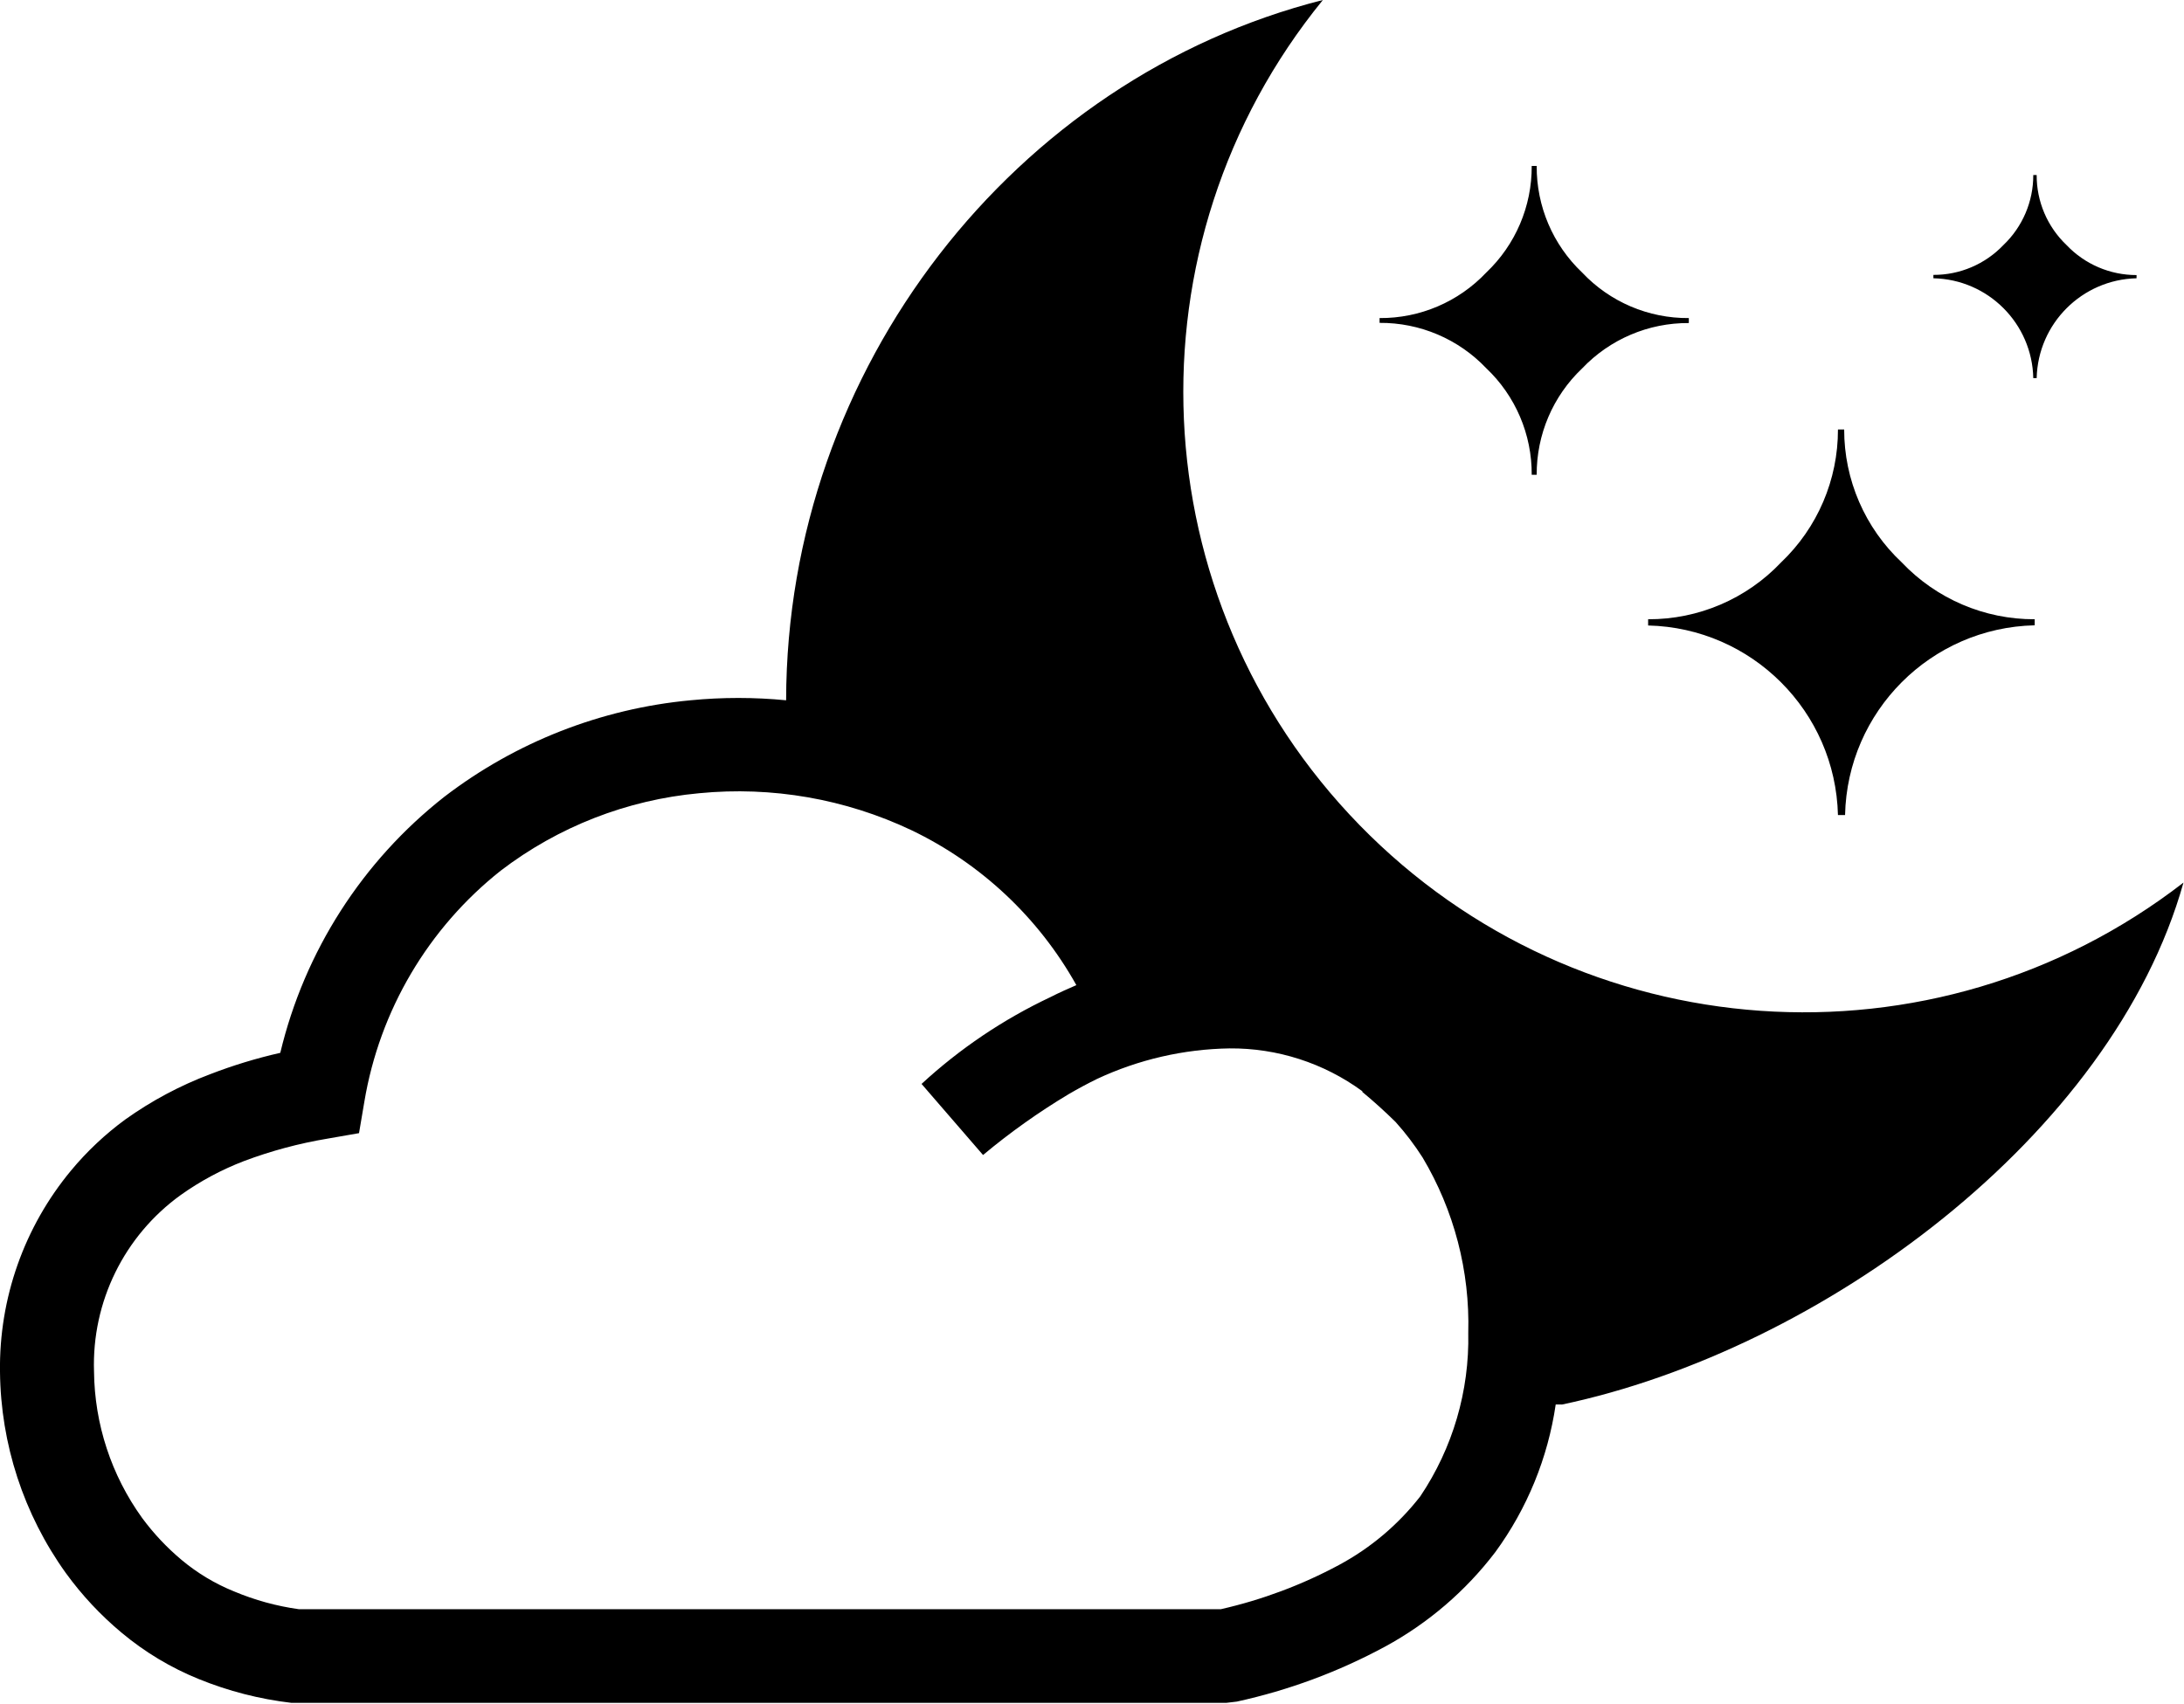
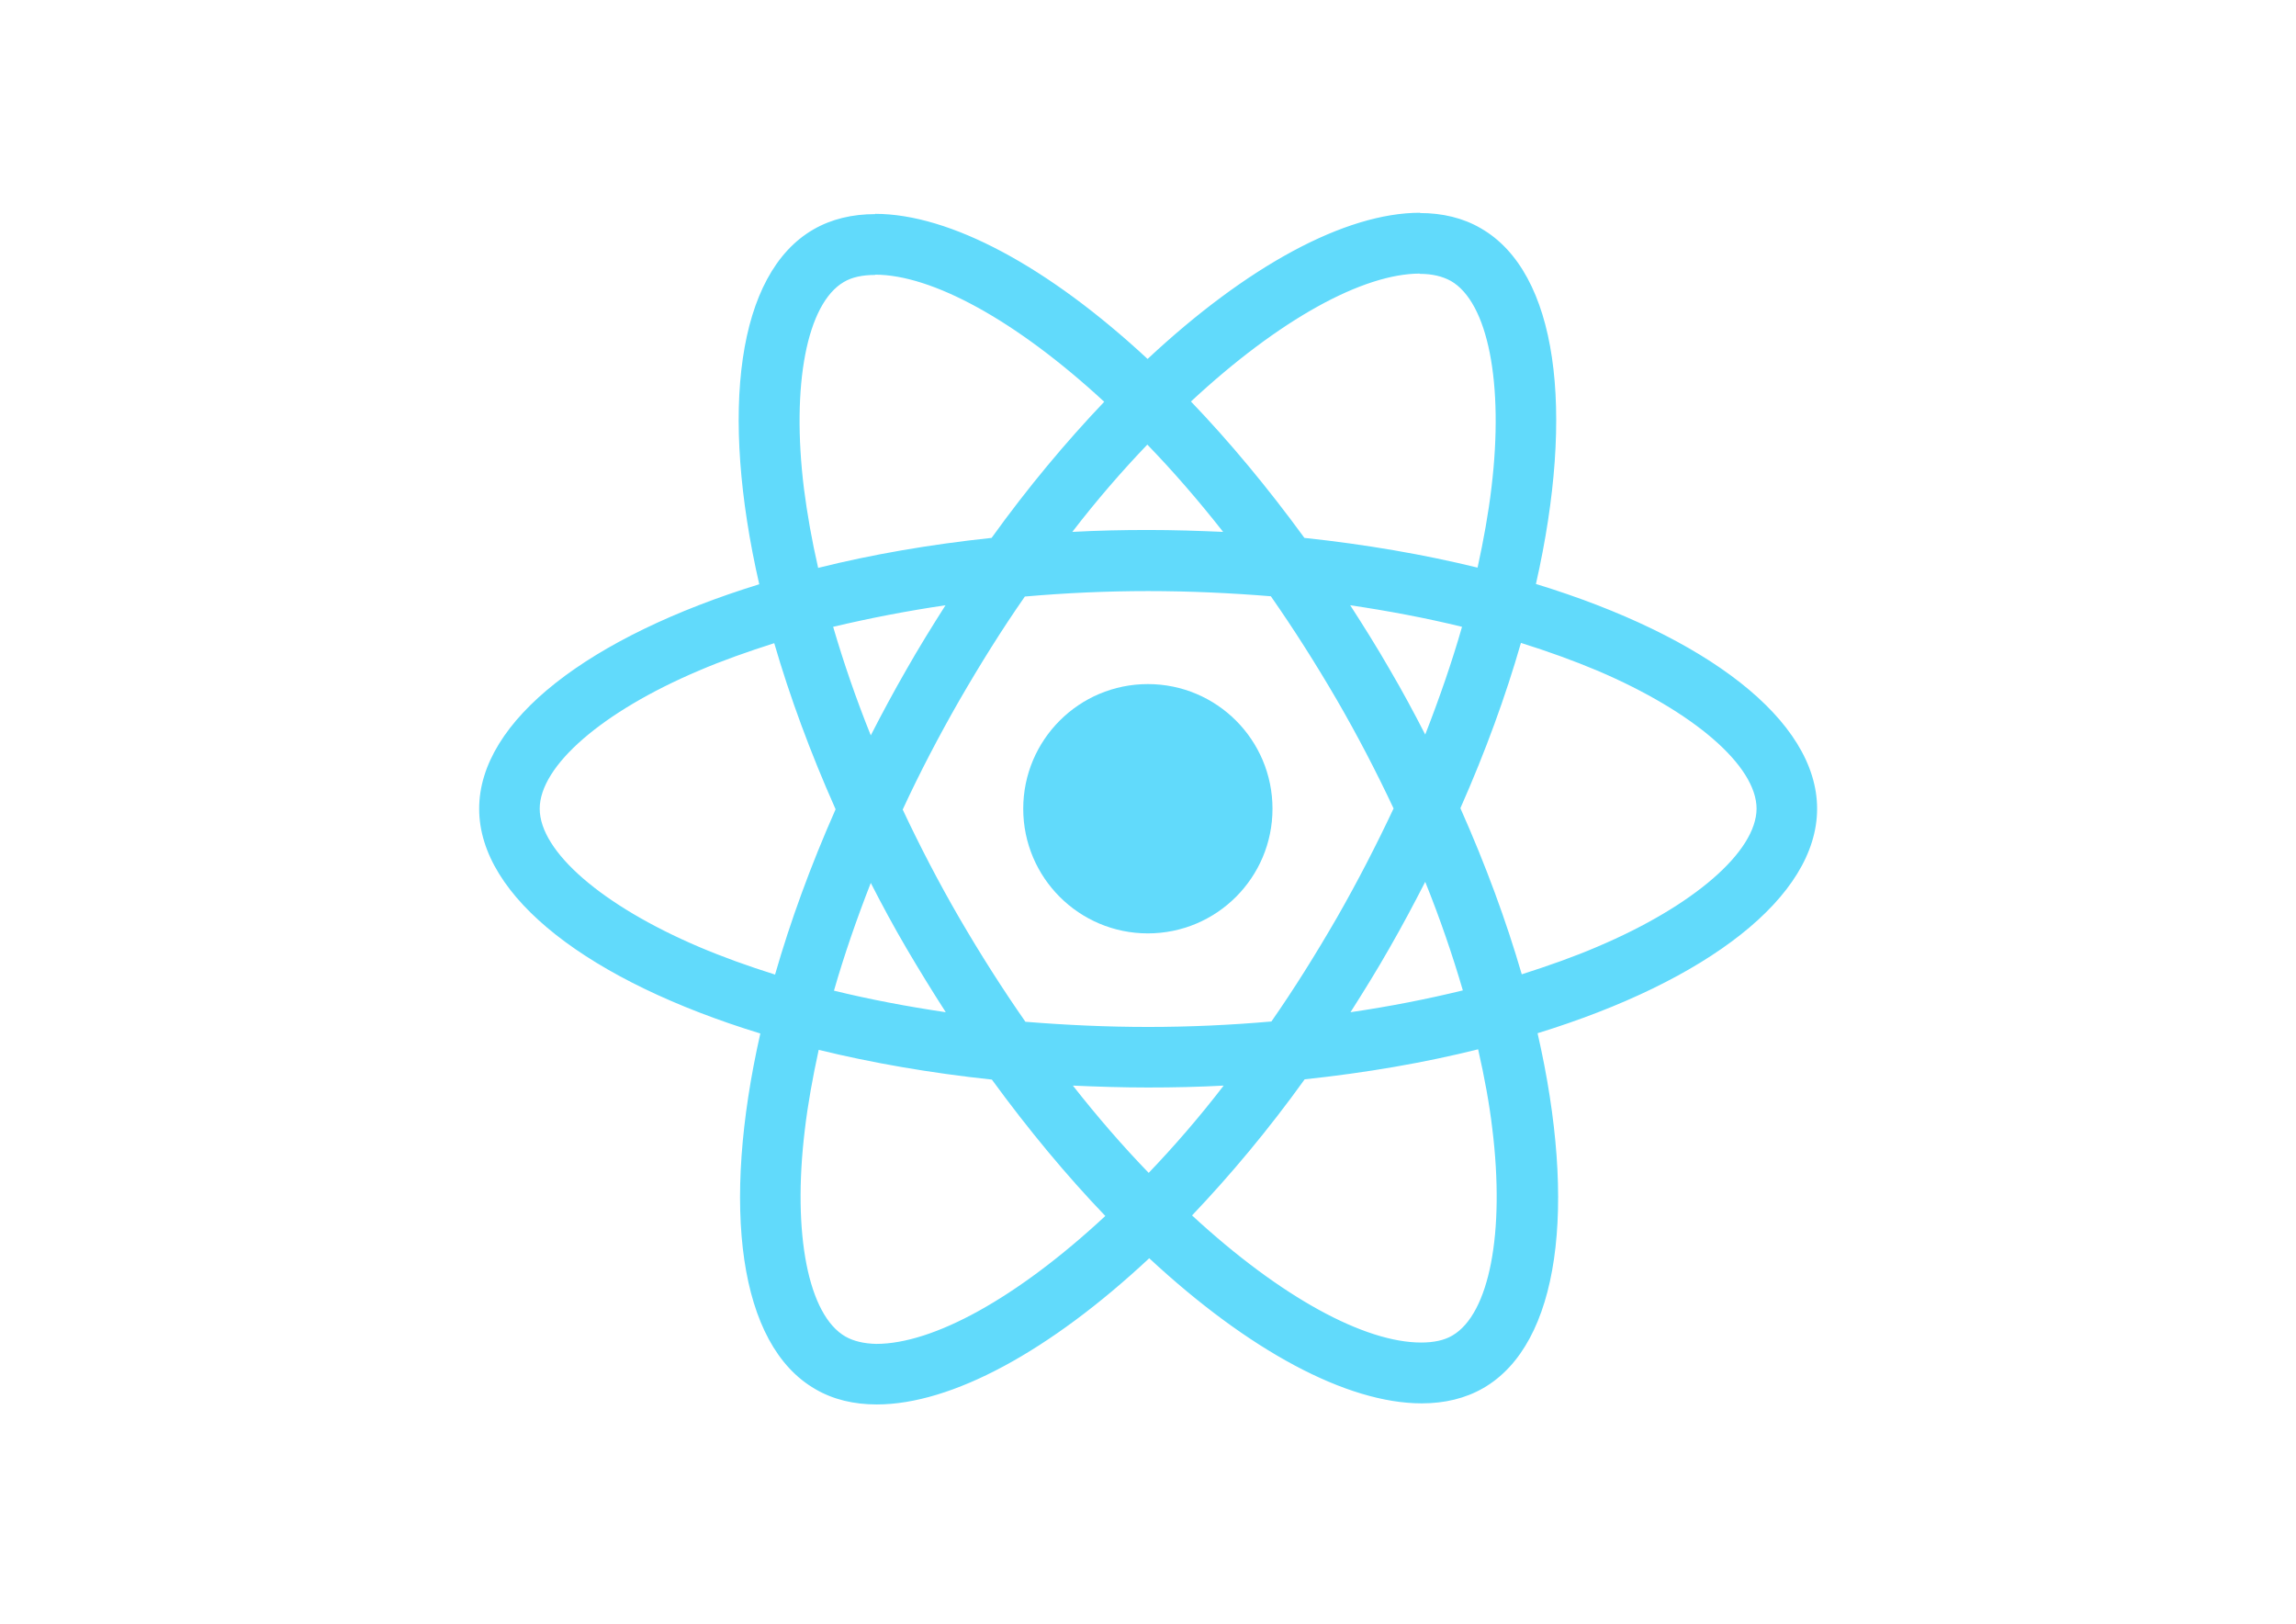
- <svg xmlns="http://www.w3.org/2000/svg" id="Layer_1" data-name="Layer 1" viewBox="0 0 122.88 95.86">
-   <defs>
-     <style>.cls-1{fill-rule:evenodd;}</style>
-   </defs>
-   <path class="cls-1" d="M76.65,61.45c.64.53,1.26,1.09,1.87,1.69h0a15.33,15.33,0,0,1,1.52,2A18.28,18.28,0,0,1,82.61,75a15.9,15.9,0,0,1-2.7,9.21,14.49,14.49,0,0,1-4.57,3.86,26.38,26.38,0,0,1-6.65,2.49H16.81a14.59,14.59,0,0,1-3.64-1,11.07,11.07,0,0,1-2.95-1.77A13.67,13.67,0,0,1,8,85.43a14.33,14.33,0,0,1-2.71-8.25,11.76,11.76,0,0,1,4.88-9.93,16.06,16.06,0,0,1,3.56-1.91,25.06,25.06,0,0,1,4.69-1.26l1.78-.31L20.5,62a21,21,0,0,1,7.67-13,21.64,21.64,0,0,1,11.17-4.36,22.72,22.72,0,0,1,11.94,2.08,21.06,21.06,0,0,1,9.28,8.72c-.49.21-1,.44-1.45.67A28.84,28.84,0,0,0,51.85,61l3.46,4a37.76,37.76,0,0,1,4.81-3.42h0c.53-.31,1.07-.6,1.6-.86A18.28,18.28,0,0,1,69.18,59a12.47,12.47,0,0,1,7.47,2.41Zm9.81-34.73h-.28a8.19,8.19,0,0,0-2.56-6,8.2,8.2,0,0,0-6-2.55V17.9a8.17,8.17,0,0,0,6-2.56,8.2,8.2,0,0,0,2.56-6h.28a8.19,8.19,0,0,0,2.56,6,8.15,8.15,0,0,0,6,2.56v.28a8.2,8.2,0,0,0-6,2.55,8.19,8.19,0,0,0-2.56,6Zm28.13-5.44h-.19a5.74,5.74,0,0,0-5.62-5.62v-.19a5.41,5.41,0,0,0,3.94-1.68,5.42,5.42,0,0,0,1.68-3.94h.19a5.41,5.41,0,0,0,1.68,3.94,5.42,5.42,0,0,0,3.94,1.69v.18a5.76,5.76,0,0,0-5.62,5.62ZM103.76,45.87h-.35A10.94,10.94,0,0,0,92.73,35.2v-.35a10.24,10.24,0,0,0,7.48-3.2,10.29,10.29,0,0,0,3.2-7.48h.35A10.23,10.23,0,0,0,107,31.65a10.26,10.26,0,0,0,7.48,3.2v.34a10.92,10.92,0,0,0-10.67,10.68ZM87.85,79.05c14.62-3.07,31-15.12,35-29.38A34.91,34.91,0,0,1,74.43,0C57.09,4.39,44.26,20.71,44.23,39.41a27.63,27.63,0,0,0-5.38,0A26.88,26.88,0,0,0,25,44.84a26,26,0,0,0-9.23,14.41,28.35,28.35,0,0,0-3.94,1.2A20.93,20.93,0,0,0,7.05,63,17.1,17.1,0,0,0,4,65.87,17.35,17.35,0,0,0,0,77.2,19.75,19.75,0,0,0,3.7,88.52a18.57,18.57,0,0,0,3.15,3.37,16.3,16.3,0,0,0,4.33,2.6,20,20,0,0,0,5.21,1.34l.33,0H69l.59-.07a31.77,31.77,0,0,0,8.35-3.1,19.48,19.48,0,0,0,6.19-5.31,18.65,18.65,0,0,0,3.4-8.31l.35,0Z" />
+ <svg xmlns="http://www.w3.org/2000/svg" viewBox="0 0 841.9 595.3">
+   <g fill="#61DAFB">
+     <path d="M666.3 296.5c0-32.5-40.7-63.3-103.1-82.4 14.4-63.6 8-114.2-20.2-130.4-6.5-3.8-14.1-5.6-22.4-5.6v22.3c4.6 0 8.3.9 11.4 2.6 13.6 7.8 19.5 37.5 14.9 75.7-1.1 9.4-2.9 19.3-5.1 29.4-19.6-4.8-41-8.5-63.5-10.9-13.5-18.5-27.5-35.3-41.6-50 32.6-30.3 63.2-46.9 84-46.9V78c-27.5 0-63.5 19.6-99.9 53.6-36.4-33.8-72.4-53.2-99.9-53.2v22.3c20.7 0 51.4 16.5 84 46.6-14 14.7-28 31.4-41.3 49.9-22.6 2.4-44 6.1-63.6 11-2.3-10-4-19.7-5.2-29-4.7-38.2 1.1-67.9 14.6-75.8 3-1.8 6.9-2.6 11.5-2.6V78.5c-8.4 0-16 1.8-22.6 5.6-28.1 16.2-34.4 66.7-19.9 130.1-62.2 19.2-102.7 49.9-102.7 82.3 0 32.5 40.7 63.3 103.1 82.4-14.4 63.6-8 114.2 20.2 130.4 6.5 3.8 14.1 5.6 22.5 5.6 27.5 0 63.5-19.6 99.9-53.6 36.4 33.8 72.4 53.2 99.9 53.2 8.4 0 16-1.8 22.6-5.6 28.1-16.2 34.4-66.7 19.9-130.1 62-19.1 102.5-49.9 102.5-82.3zm-130.2-66.7c-3.7 12.9-8.3 26.2-13.5 39.5-4.1-8-8.4-16-13.1-24-4.6-8-9.5-15.8-14.4-23.4 14.2 2.1 27.9 4.7 41 7.9zm-45.8 106.5c-7.8 13.5-15.8 26.3-24.1 38.2-14.9 1.3-30 2-45.2 2-15.1 0-30.2-.7-45-1.9-8.3-11.9-16.4-24.6-24.2-38-7.6-13.1-14.5-26.4-20.8-39.8 6.2-13.4 13.2-26.8 20.7-39.9 7.8-13.5 15.8-26.3 24.1-38.2 14.9-1.3 30-2 45.2-2 15.1 0 30.2.7 45 1.9 8.3 11.9 16.4 24.6 24.2 38 7.6 13.1 14.5 26.4 20.8 39.8-6.3 13.4-13.2 26.8-20.7 39.9zm32.3-13c5.4 13.4 10 26.8 13.8 39.8-13.1 3.2-26.9 5.9-41.2 8 4.9-7.7 9.8-15.6 14.4-23.7 4.6-8 8.9-16.1 13-24.1zM421.2 430c-9.3-9.6-18.6-20.3-27.8-32 9 .4 18.2.7 27.5.7 9.4 0 18.7-.2 27.8-.7-9 11.7-18.3 22.4-27.5 32zm-74.4-58.9c-14.2-2.1-27.9-4.7-41-7.9 3.7-12.9 8.3-26.2 13.5-39.5 4.1 8 8.4 16 13.1 24 4.7 8 9.5 15.8 14.4 23.4zM420.7 163c9.3 9.6 18.6 20.3 27.8 32-9-.4-18.2-.7-27.5-.7-9.4 0-18.7.2-27.8.7 9-11.7 18.3-22.4 27.5-32zm-74 58.9c-4.9 7.7-9.8 15.6-14.4 23.7-4.6 8-8.9 16-13 24-5.4-13.4-10-26.8-13.8-39.8 13.1-3.1 26.9-5.8 41.2-7.9zm-90.5 125.2c-35.4-15.1-58.3-34.9-58.3-50.6 0-15.7 22.9-35.6 58.3-50.6 8.6-3.7 18-7 27.7-10.1 5.7 19.6 13.2 40 22.5 60.9-9.2 20.8-16.6 41.1-22.2 60.6-9.9-3.1-19.3-6.5-28-10.2zM310 490c-13.6-7.8-19.5-37.5-14.9-75.7 1.1-9.4 2.9-19.3 5.1-29.4 19.6 4.8 41 8.5 63.5 10.9 13.5 18.5 27.5 35.3 41.6 50-32.6 30.3-63.2 46.9-84 46.9-4.5-.1-8.3-1-11.3-2.7zm237.2-76.2c4.7 38.2-1.1 67.9-14.6 75.8-3 1.8-6.9 2.6-11.5 2.6-20.7 0-51.4-16.5-84-46.6 14-14.7 28-31.4 41.3-49.9 22.6-2.4 44-6.1 63.6-11 2.3 10.1 4.1 19.8 5.2 29.1zm38.5-66.7c-8.6 3.7-18 7-27.7 10.1-5.7-19.6-13.2-40-22.5-60.9 9.2-20.8 16.6-41.1 22.2-60.6 9.9 3.1 19.3 6.5 28.1 10.2 35.4 15.1 58.3 34.9 58.3 50.6-.1 15.7-23 35.6-58.4 50.6zM320.8 78.4z" />
+     <circle cx="420.9" cy="296.5" r="45.7" />
+     <path d="M520.5 78.1z" />
+   </g>
</svg>
